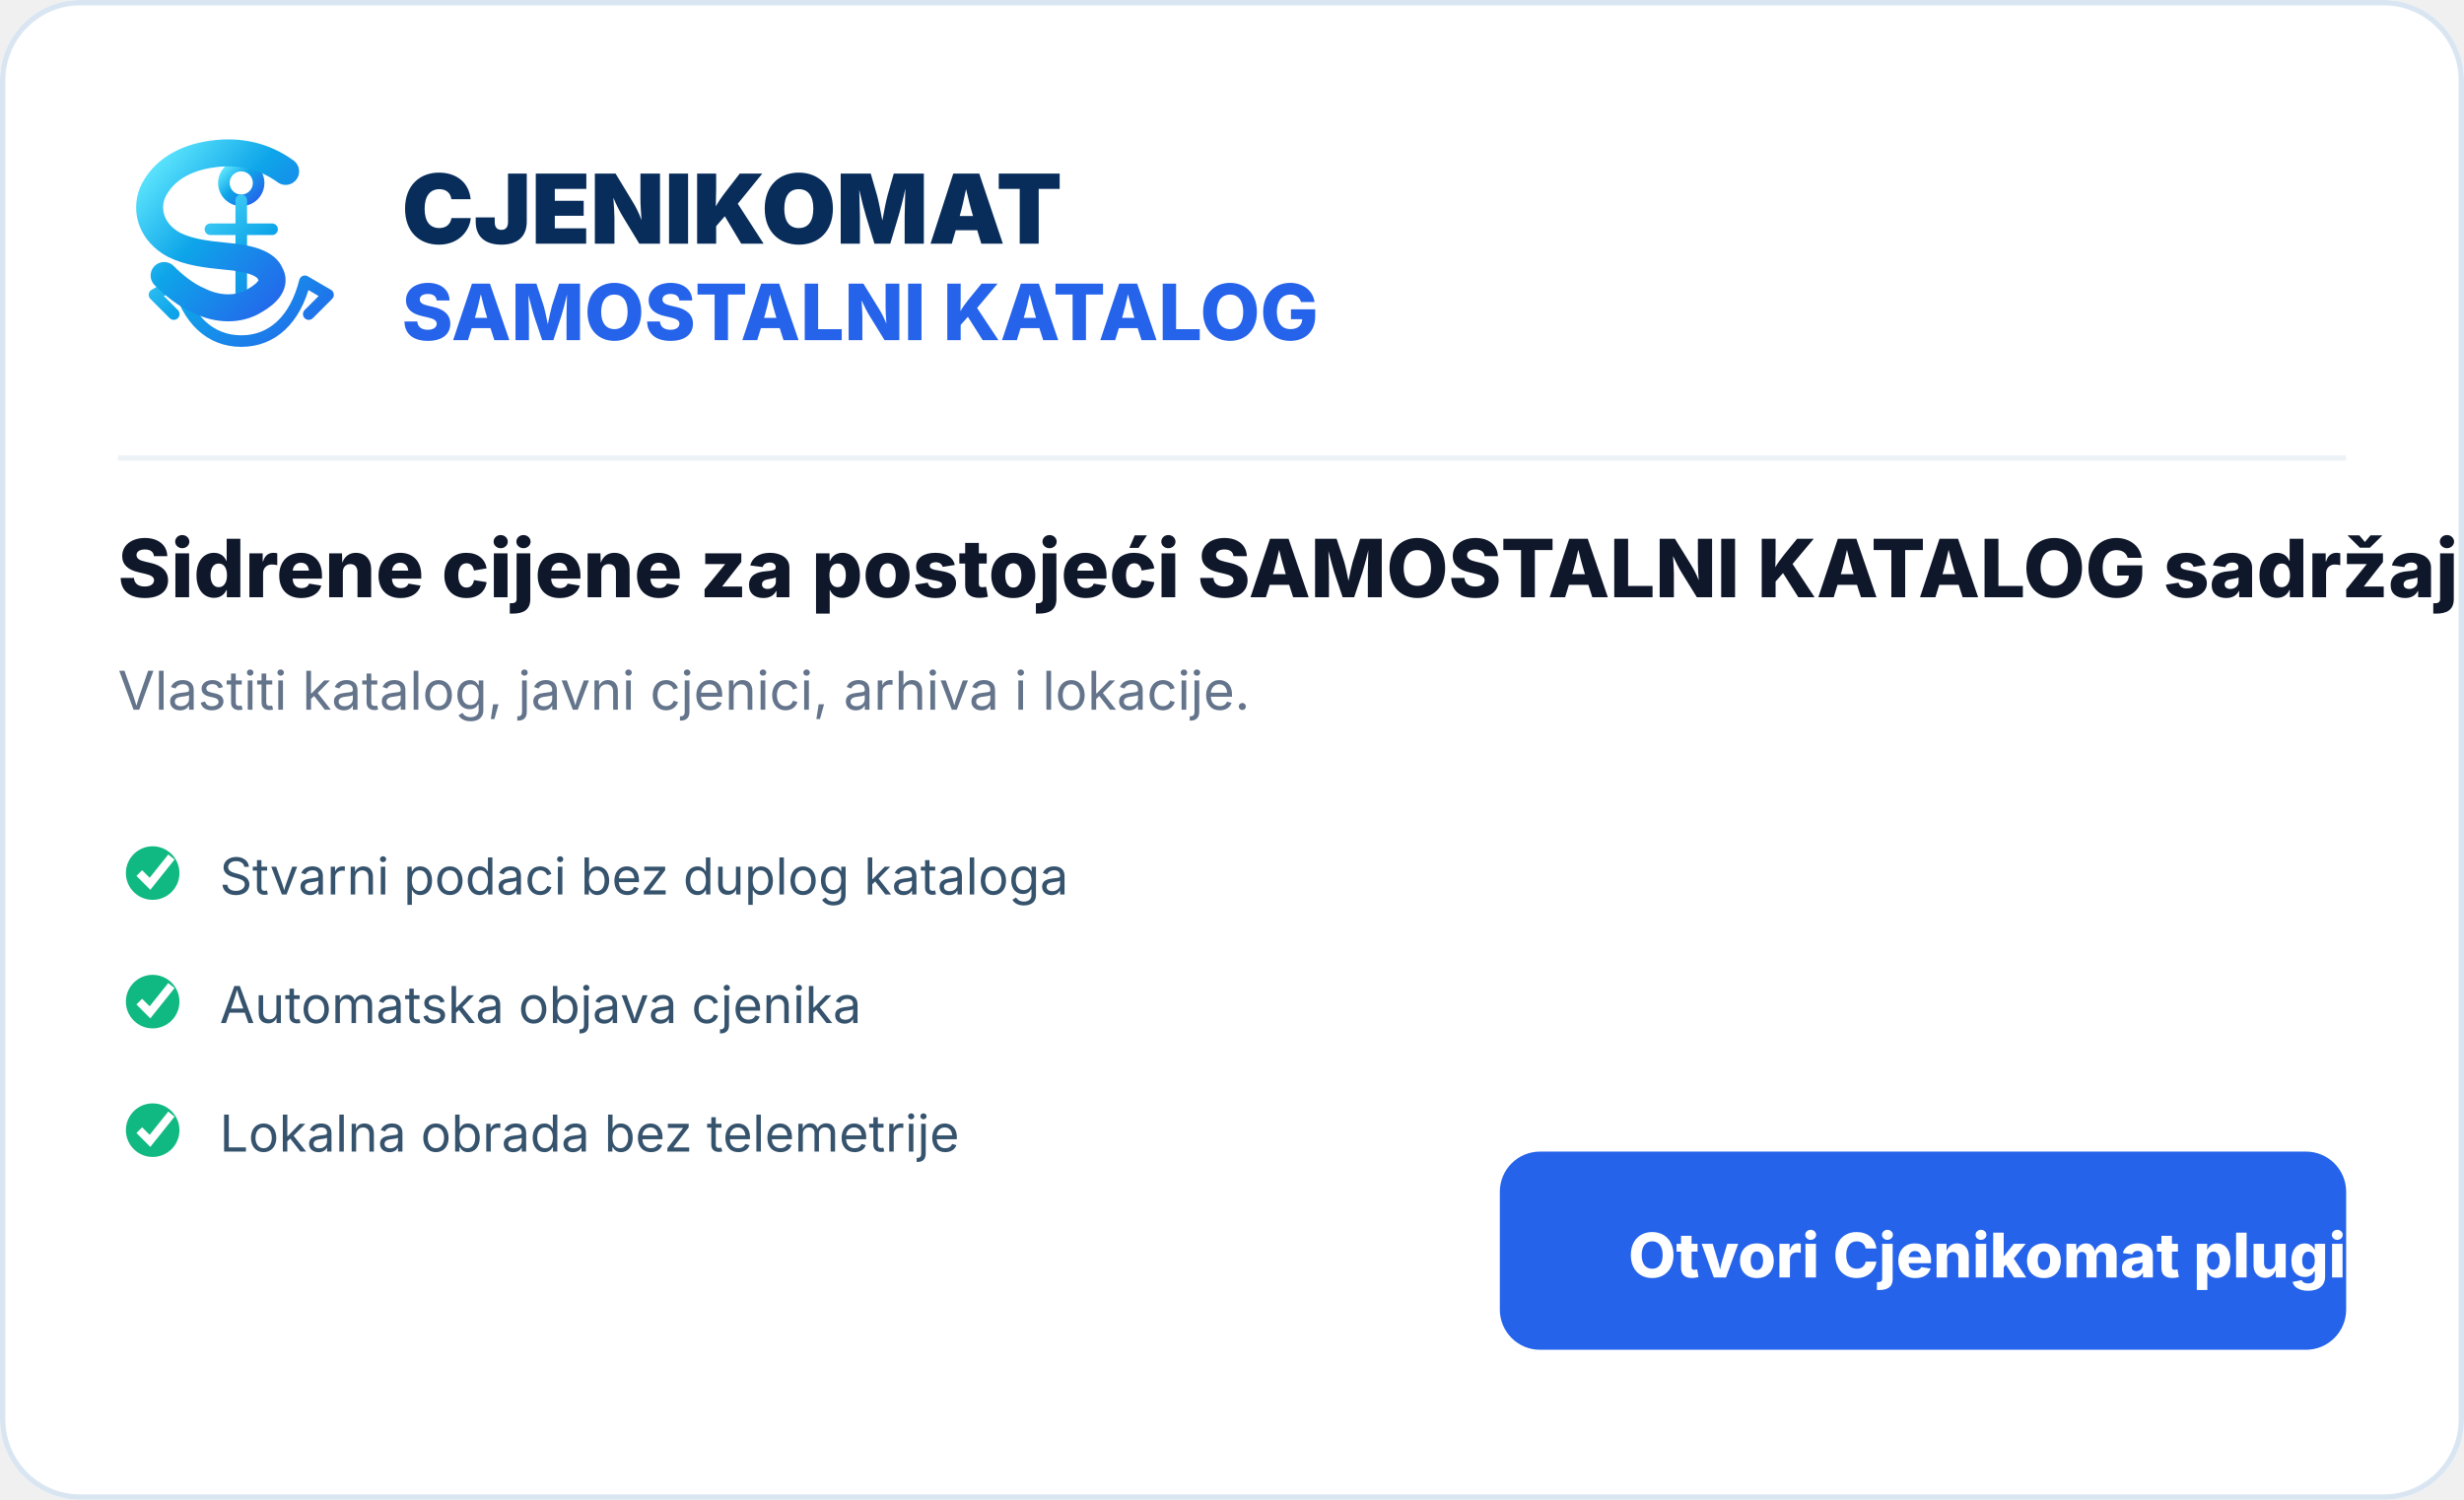
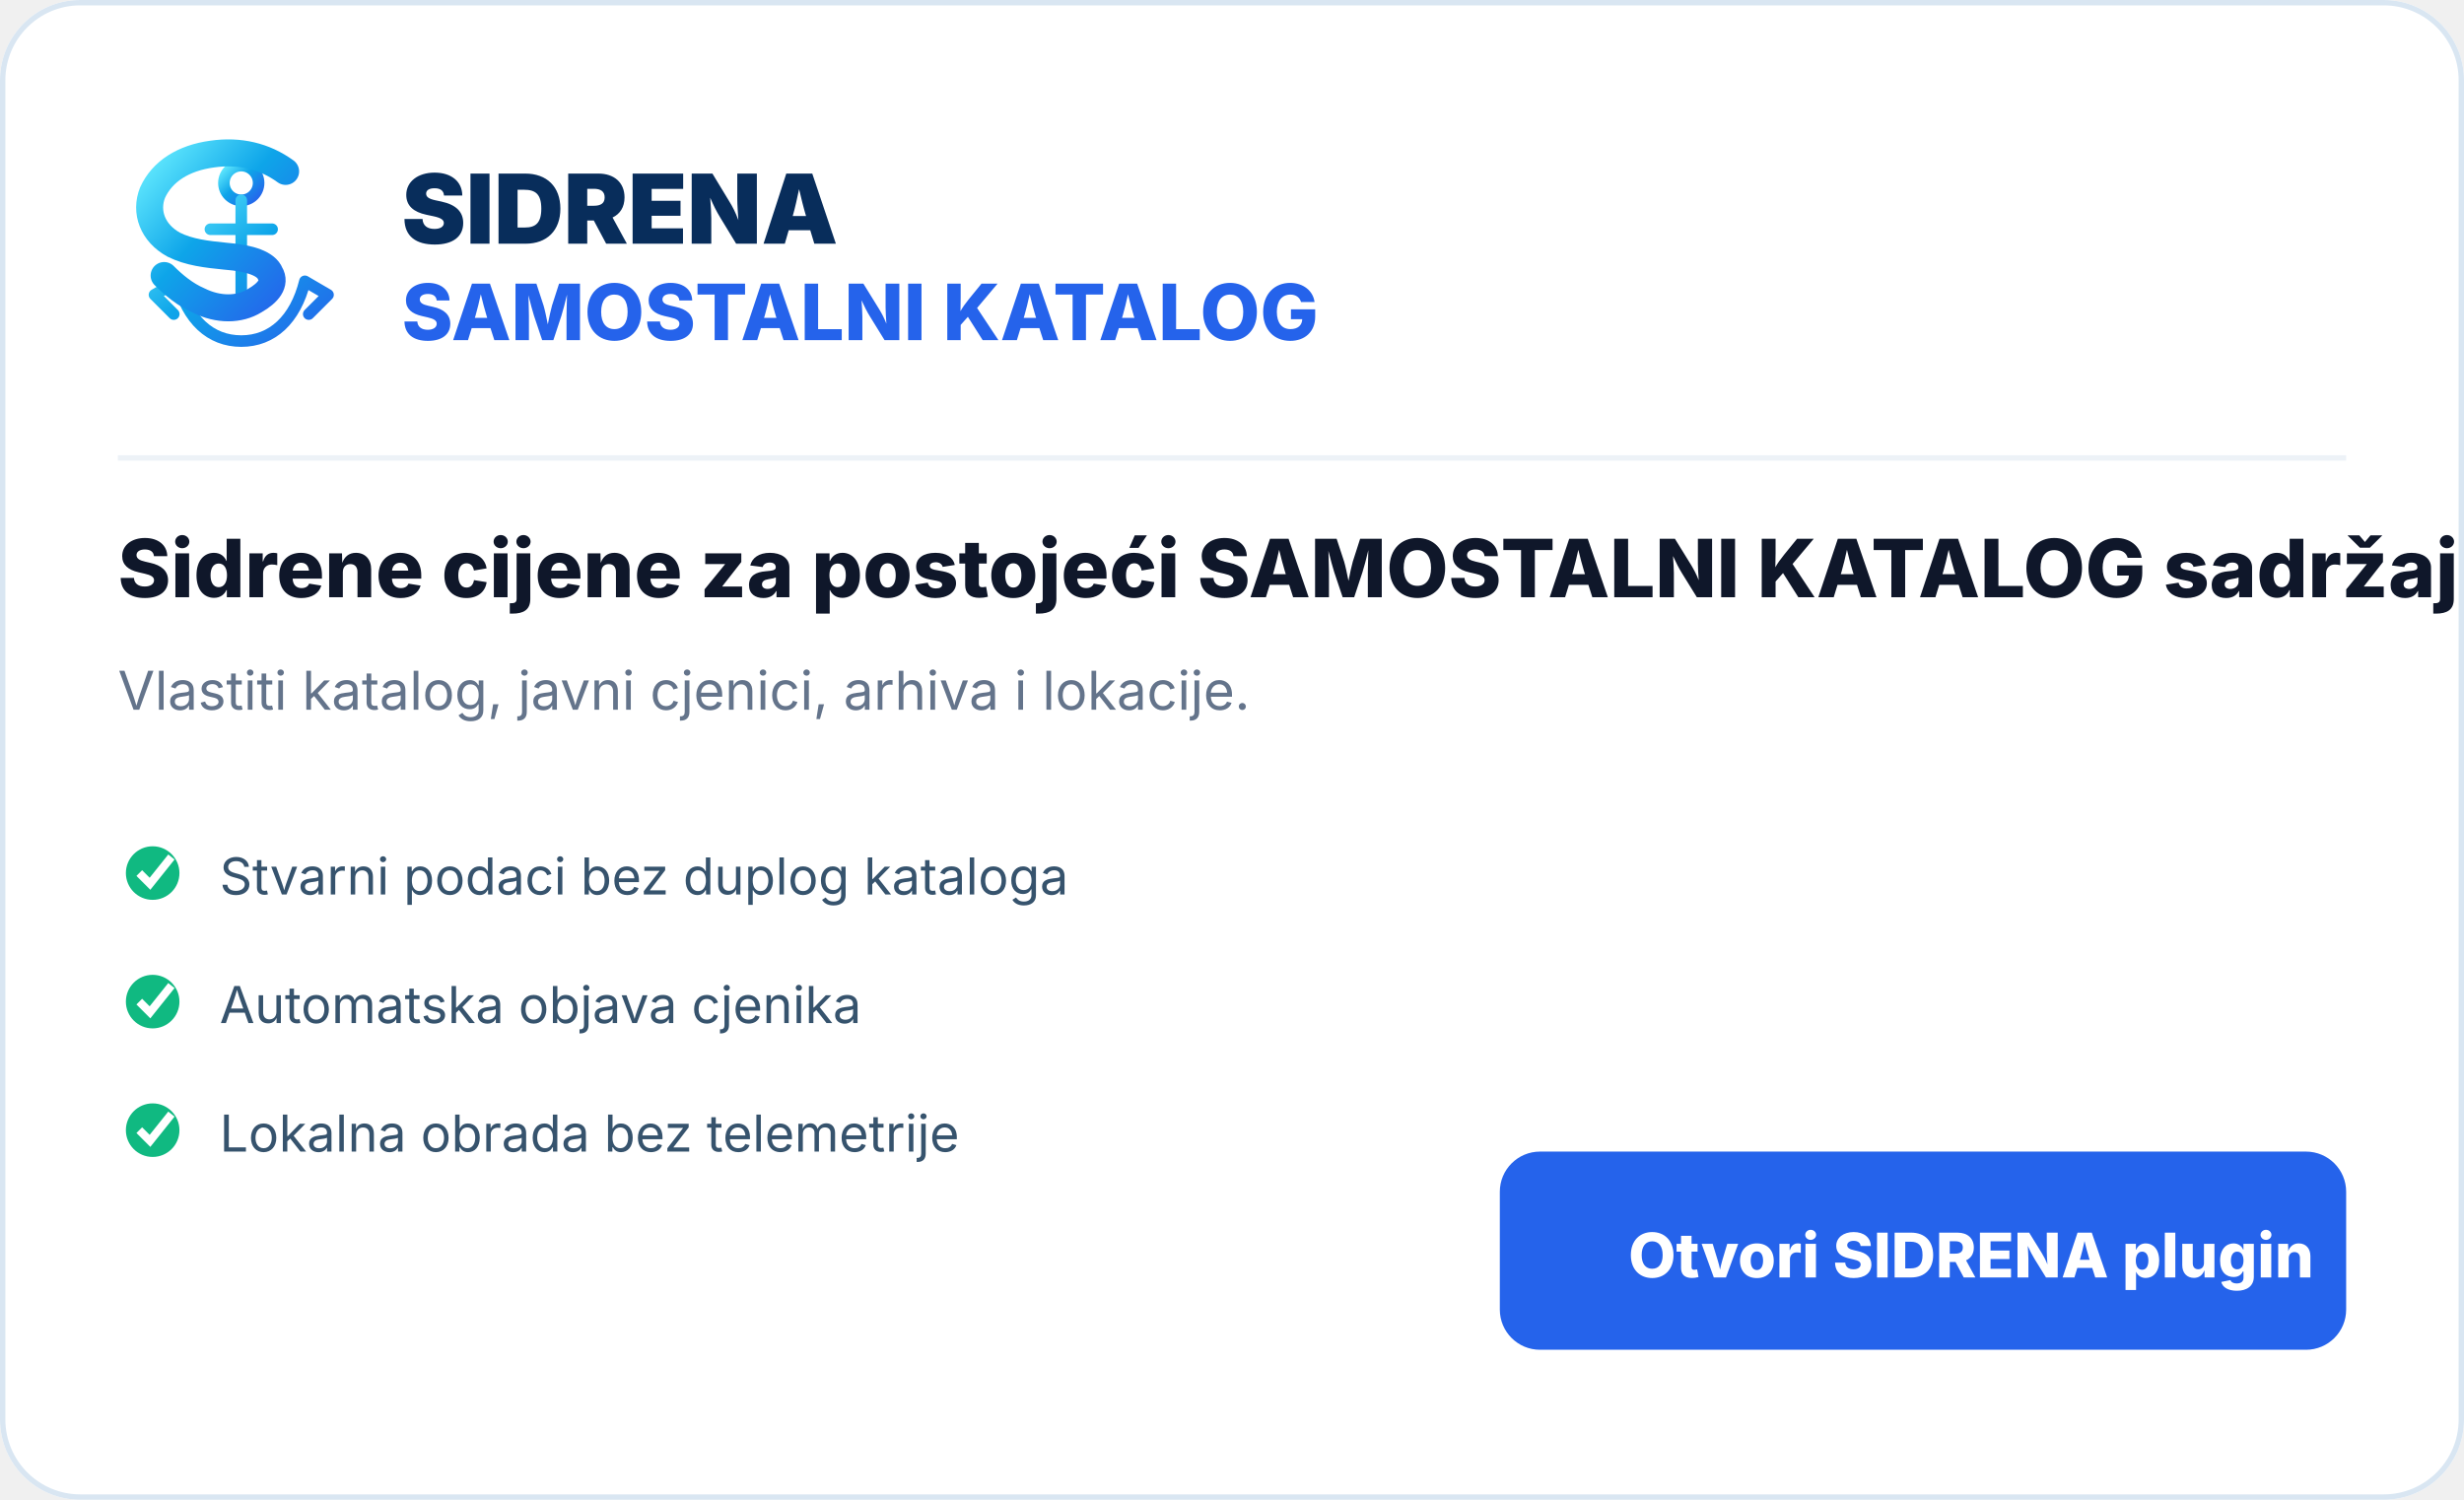
<svg xmlns="http://www.w3.org/2000/svg" viewBox="0 0 920 560" role="img" aria-labelledby="t">
  <defs>
    <linearGradient id="n" x1="0" y1="0" x2="1" y2="1">
      <stop stop-color="#0B4C8D" />
      <stop offset="1" stop-color="#061A33" />
    </linearGradient>
    <linearGradient id="m" x1="0" y1="0" x2="1" y2="1">
      <stop stop-color="#65ECFF" />
      <stop offset=".45" stop-color="#0EA5E9" />
      <stop offset="1" stop-color="#2563EB" />
    </linearGradient>
  </defs>
  <rect width="920" height="560" rx="30" fill="#fff" />
  <rect x="1" y="1" width="918" height="558" rx="29" fill="none" stroke="#D9E6F2" stroke-width="2" />
  <g transform="translate(44 46) scale(.72)">
    <g fill="none" stroke="url(#m)" stroke-linecap="round" stroke-linejoin="round">
      <circle cx="64" cy="31" r="9" stroke-width="6" />
      <path d="M64 40v52M48 55h32M31 82c5 20 17 31 33 31s28-11 33-31M31 82l-12 7 10 10m68-17 12 7-10 10" stroke-width="6" />
      <path d="M87 25c-11-8-24-11-38-9-15 2-26 9-31 20-4 10 0 21 11 27 8 4 17 5 27 6 13 1 21 4 23 9 3 5-1 10-8 14-8 5-19 5-29 0-7-3-13-8-18-13" stroke-width="14" />
    </g>
  </g>
-   <text x="150" y="91" fill="#082D5B" font-family="Inter,Segoe UI,Arial,sans-serif" font-size="36" font-weight="850">CJENIKOMAT</text>
+   <text x="150" y="91" fill="#082D5B" font-family="Inter,Segoe UI,Arial,sans-serif" font-size="36" font-weight="850">SIDRENA</text>
  <text x="150" y="127" fill="#2563EB" font-family="Inter,Segoe UI,Arial,sans-serif" font-size="29" font-weight="800">SAMOSTALNI KATALOG</text>
  <rect x="44" y="170" width="832" height="2" fill="#EDF2F7" />
  <text x="44" y="223" fill="#0F172A" font-family="Inter,Segoe UI,Arial,sans-serif" font-size="30" font-weight="800">Sidrene cijene za postojeći SAMOSTALNI KATALOG sadržaj</text>
  <text x="44" y="265" fill="#64748B" font-family="Inter,Segoe UI,Arial,sans-serif" font-size="20">Vlastiti katalog, javni cjenici, arhiva i lokacije.</text>
  <circle cx="57" cy="326" r="10" fill="#10B981" />
  <path d="m52 326 4 4 8-10" fill="none" stroke="#fff" stroke-width="3" />
  <text x="82" y="334" fill="#36536D" font-family="Inter,Segoe UI,Arial,sans-serif" font-size="19">Stvarni podaci bez duplog kataloga</text>
  <circle cx="57" cy="374" r="10" fill="#10B981" />
  <path d="m52 374 4 4 8-10" fill="none" stroke="#fff" stroke-width="3" />
  <text x="82" y="382" fill="#36536D" font-family="Inter,Segoe UI,Arial,sans-serif" font-size="19">Automatska objava cjenika</text>
  <circle cx="57" cy="422" r="10" fill="#10B981" />
  <path d="m52 422 4 4 8-10" fill="none" stroke="#fff" stroke-width="3" />
  <text x="82" y="430" fill="#36536D" font-family="Inter,Segoe UI,Arial,sans-serif" font-size="19">Lokalna obrada bez telemetrije</text>
  <rect x="560" y="430" width="316" height="74" rx="15" fill="#2563EB" />
-   <text x="608" y="477" fill="#fff" font-family="Inter,Segoe UI,Arial,sans-serif" font-size="23" font-weight="800">Otvori Cjenikomat plugin</text>
+   <text x="608" y="477" fill="#fff" font-family="Inter,Segoe UI,Arial,sans-serif" font-size="23" font-weight="800">Otvori SIDRENA plugin</text>
</svg>
